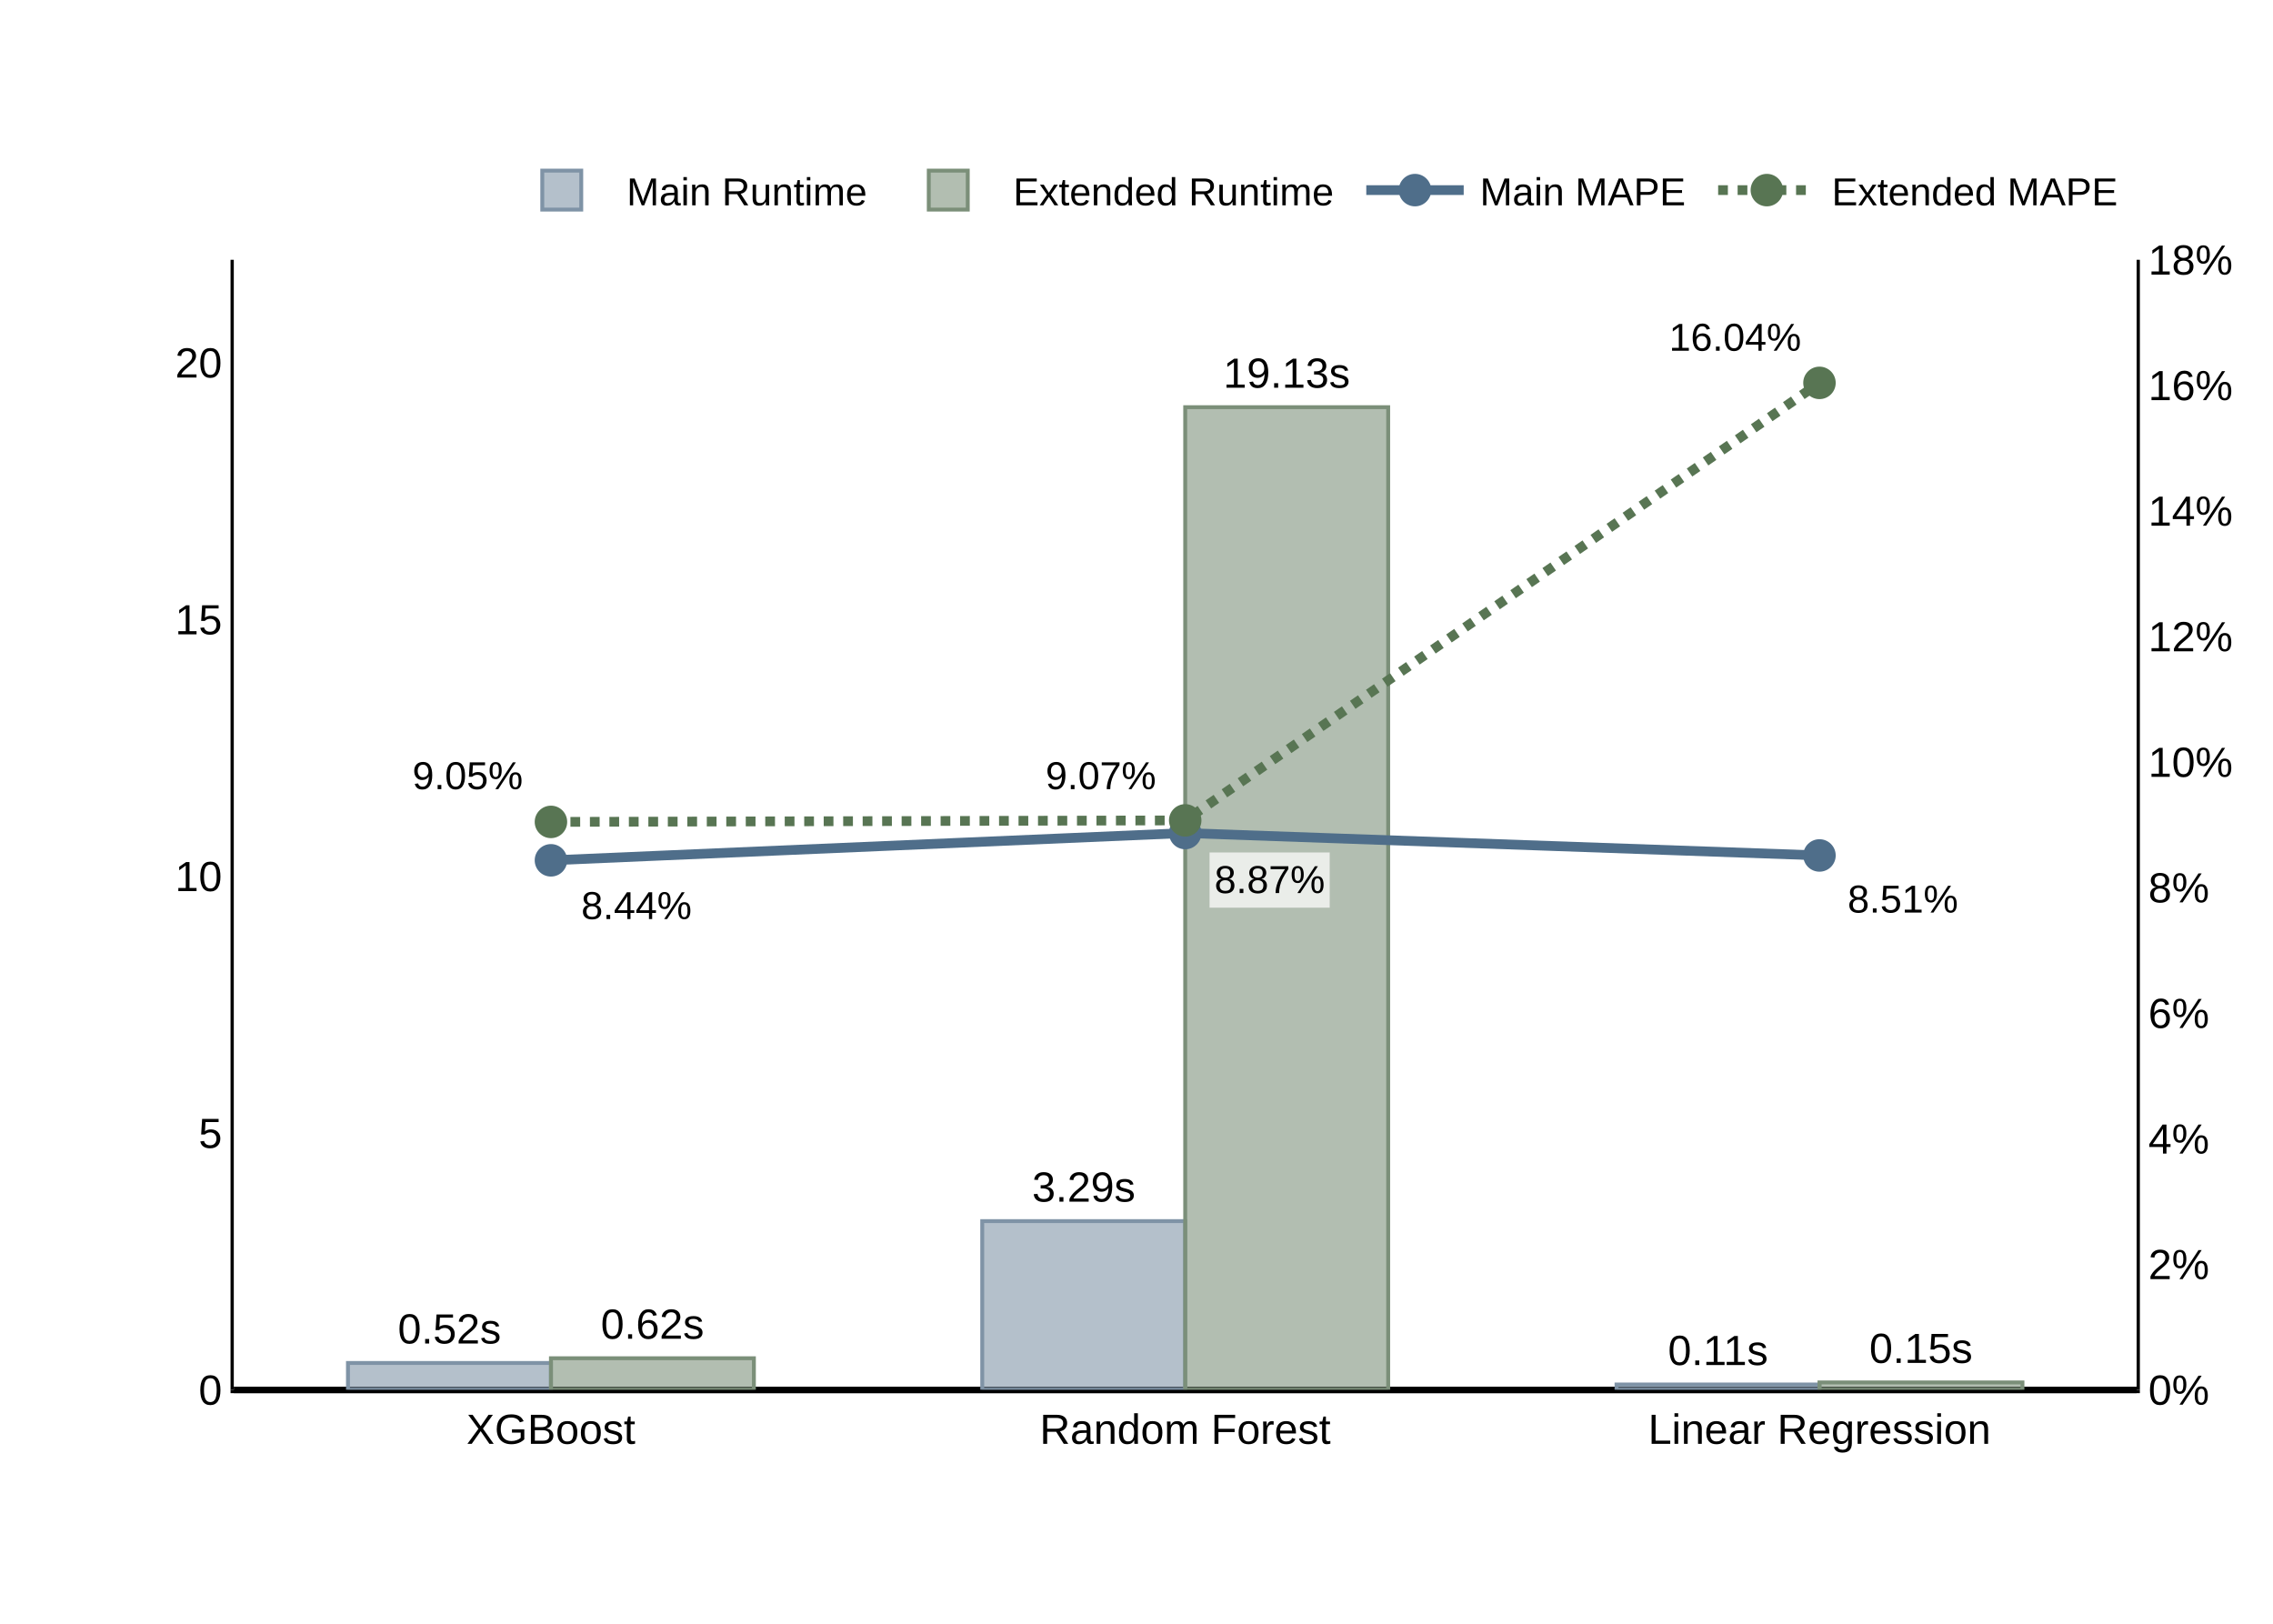
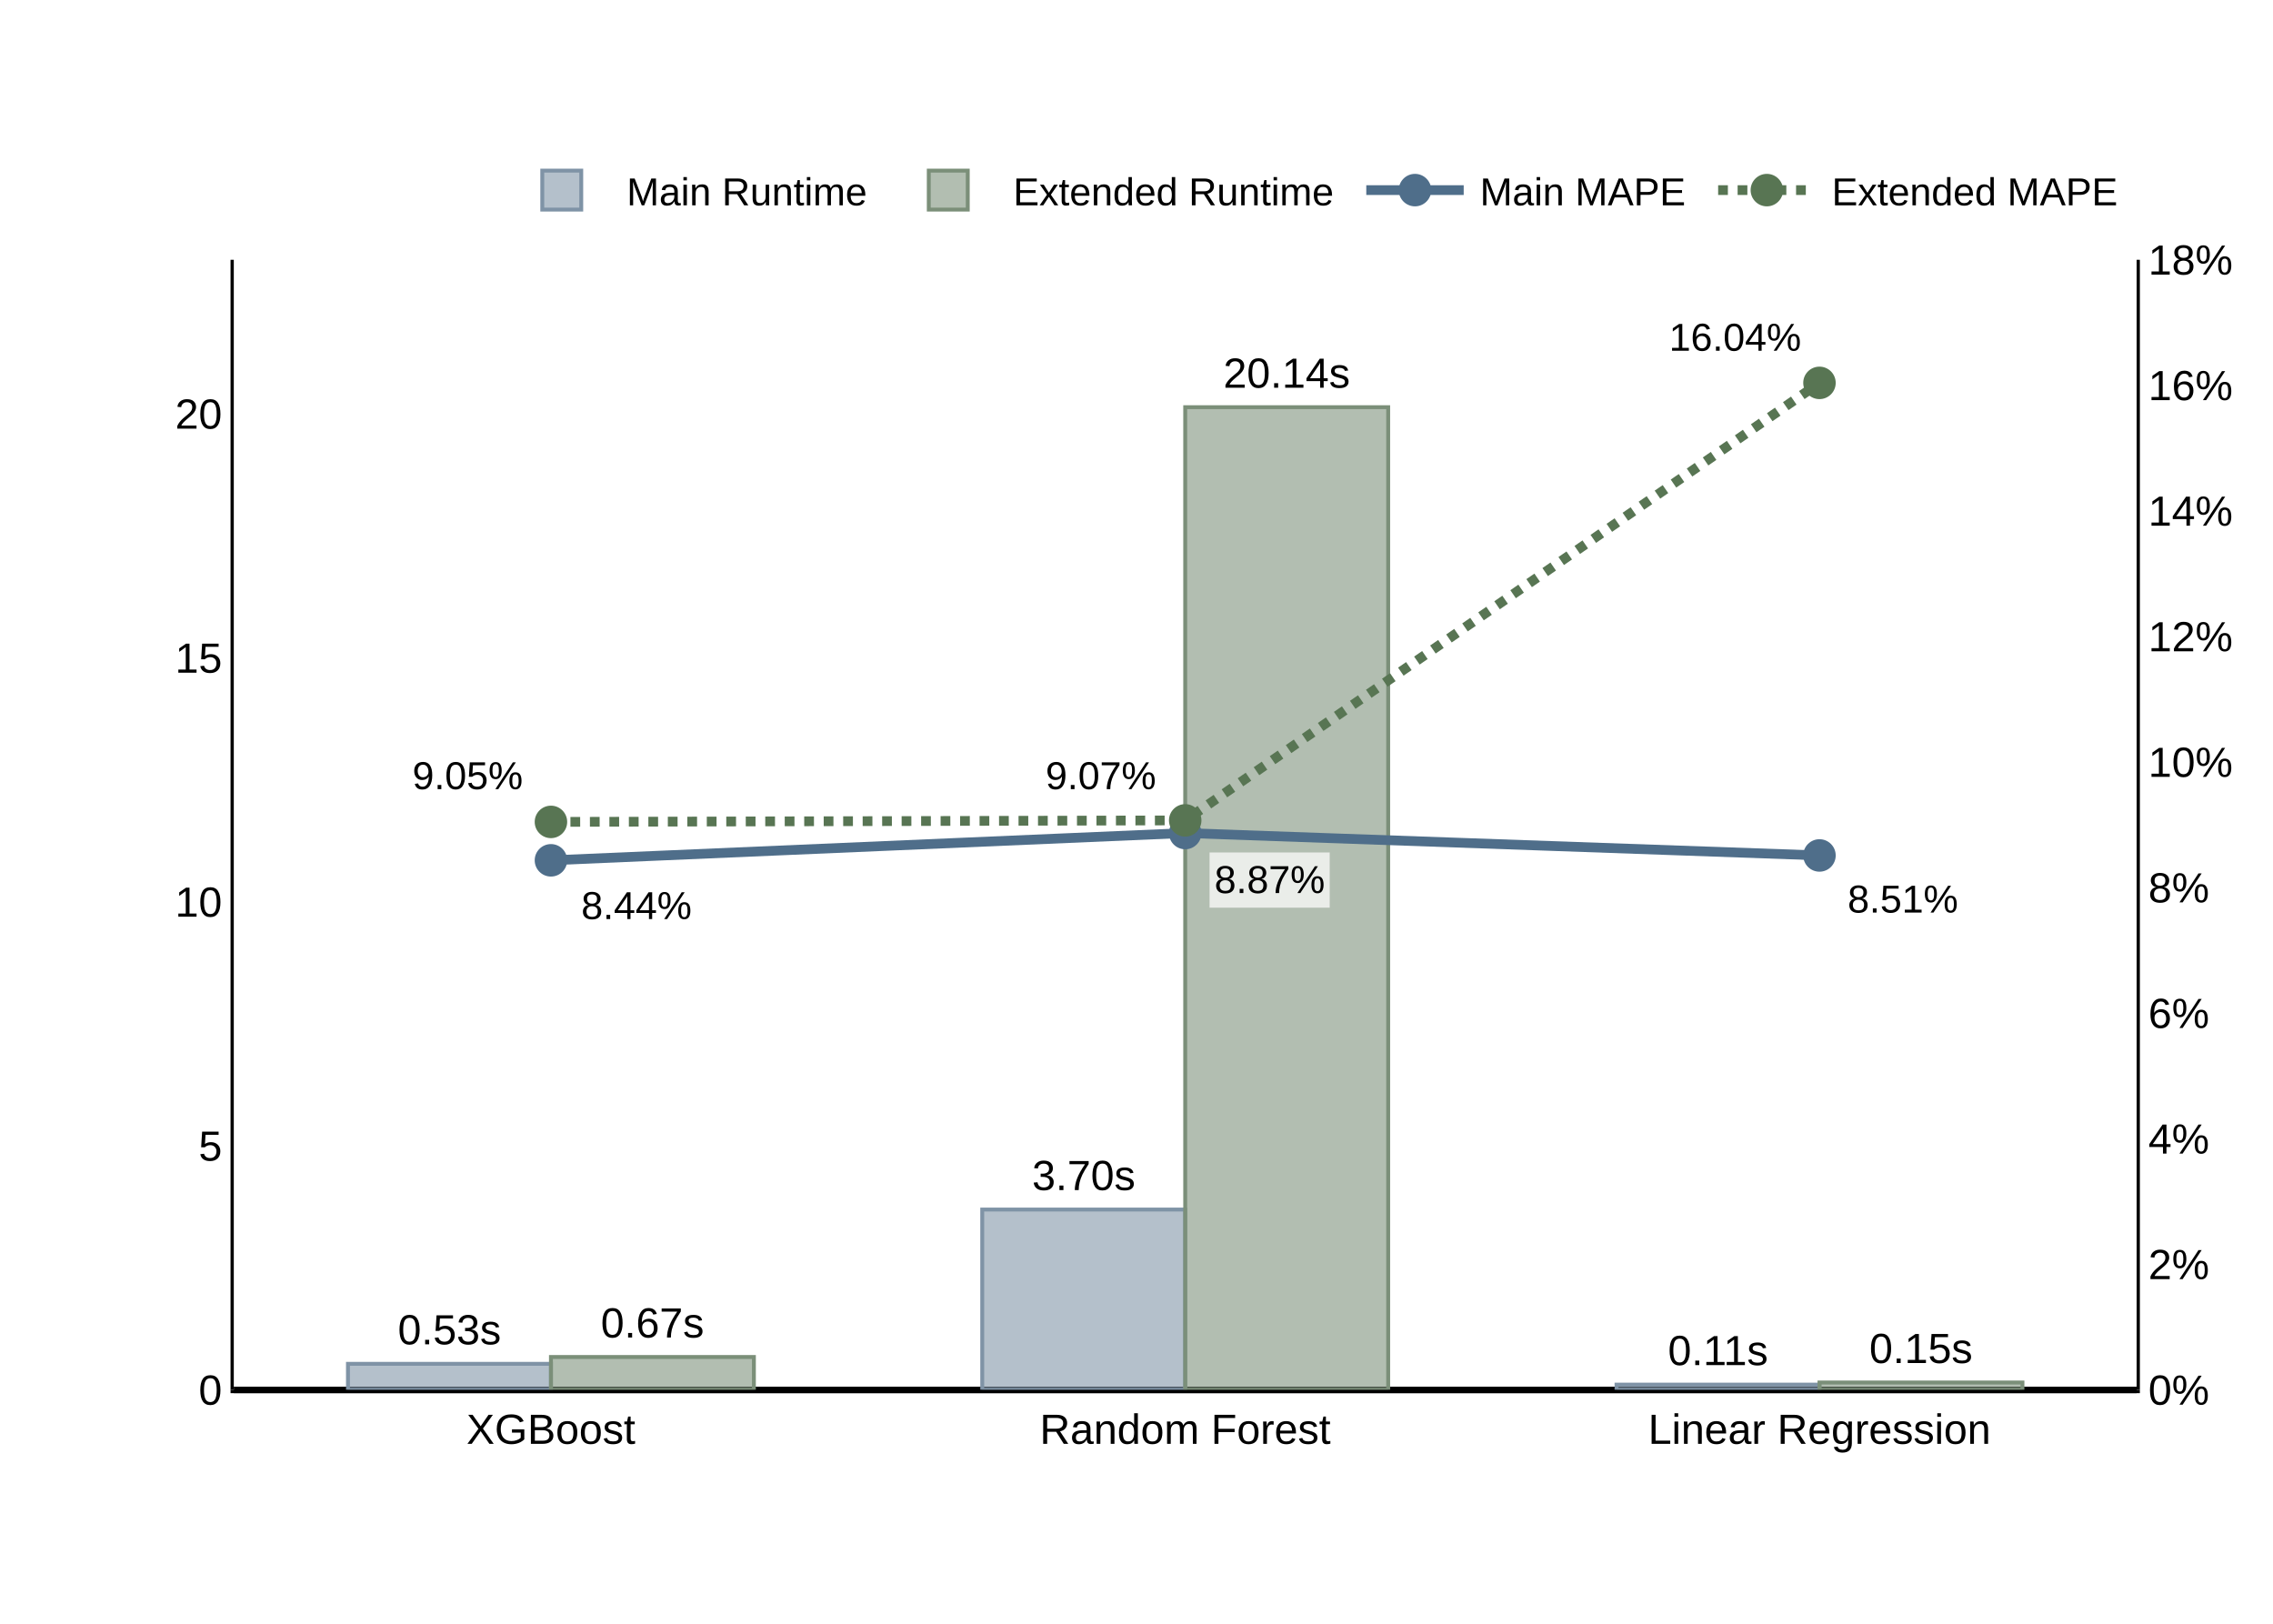
<svg xmlns="http://www.w3.org/2000/svg" class="main-svg" width="700" height="500" style="" viewBox="0 0 700 500">
  <rect x="0" y="0" width="700" height="500" style="fill: rgb(0, 0, 0); fill-opacity: 0;" />
-   <defs id="defs-82e096">
+   <defs id="defs-0f9fbd">
    <g class="clips">
-       <clipPath id="clip82e096xyplot" class="plotclip">
+       <clipPath id="clip0f9fbdxyplot" class="plotclip">
        <rect width="586" height="348" />
      </clipPath>
-       <clipPath id="clip82e096xy2plot" class="plotclip">
+       <clipPath id="clip0f9fbdxy2plot" class="plotclip">
        <rect width="586" height="348" />
      </clipPath>
-       <clipPath class="axesclip" id="clip82e096x">
+       <clipPath class="axesclip" id="clip0f9fbdx">
        <rect x="72" y="0" width="586" height="500" />
      </clipPath>
-       <clipPath class="axesclip" id="clip82e096y">
+       <clipPath class="axesclip" id="clip0f9fbdy">
        <rect x="0" y="80" width="700" height="348" />
      </clipPath>
-       <clipPath class="axesclip" id="clip82e096xy">
+       <clipPath class="axesclip" id="clip0f9fbdxy">
        <rect x="72" y="80" width="586" height="348" />
      </clipPath>
-       <clipPath class="axesclip" id="clip82e096y2">
+       <clipPath class="axesclip" id="clip0f9fbdy2">
        <rect x="0" y="80" width="700" height="348" />
      </clipPath>
-       <clipPath class="axesclip" id="clip82e096xy2">
+       <clipPath class="axesclip" id="clip0f9fbdxy2">
        <rect x="72" y="80" width="586" height="348" />
      </clipPath>
    </g>
    <g class="gradients" />
    <g class="patterns" />
  </defs>
  <g class="bglayer">
    <rect class="bg" x="72" y="80" width="586" height="348" style="fill: rgb(0, 0, 0); fill-opacity: 0; stroke-width: 0;" />
  </g>
  <g class="layer-below">
    <g class="imagelayer" />
    <g class="shapelayer" />
  </g>
  <g class="cartesianlayer">
    <g class="subplot xy">
      <g class="layer-subplot">
        <g class="shapelayer" />
        <g class="imagelayer" />
      </g>
      <g class="minor-gridlayer">
        <g class="x" />
        <g class="y" />
        <g class="y2" />
      </g>
      <g class="gridlayer">
        <g class="x" />
        <g class="y" />
        <g class="y2" />
      </g>
      <g class="zerolinelayer">
        <path class="yzl zl crisp" transform="translate(0,428)" d="M72,0h586" style="stroke: rgb(0, 0, 0); stroke-opacity: 1; stroke-width: 2px;" />
      </g>
      <g class="layer-between">
        <g class="shapelayer" />
        <g class="imagelayer" />
      </g>
      <path class="xlines-below" />
      <path class="ylines-below" />
      <g class="overlines-below">
        <path class="xy2-x" />
        <path class="xy2-y" />
      </g>
      <g class="xaxislayer-below" />
      <g class="yaxislayer-below" />
      <g class="overaxes-below">
        <g class="xy2-x" />
        <g class="xy2-y" />
      </g>
      <g class="overplot">
        <g class="xy" transform="translate(72,80)">
          <g class="barlayer mlayer">
            <g class="trace bars" style="opacity: 1;">
              <g class="points">
                <g class="point">
-                   <path d="M35.16,348V339.7H97.67V348Z" clip-path="url(#clip82e096xyplot)" style="vector-effect: none; opacity: 1; stroke-width: 1.2px; fill: rgb(127, 147, 166); fill-opacity: 0.58; stroke: rgb(127, 147, 166); stroke-opacity: 1;" />
-                   <text class="bartext bartext-outside" text-anchor="middle" data-notex="1" x="0" y="0" style="font-family: Arial; font-size: 13px; fill: rgb(0, 0, 0); fill-opacity: 1; white-space: pre;" transform="translate(66.415,333.7)">0.52s</text>
-                 </g>
-                 <g class="point">
-                   <path d="M230.49,348V296.02H293V348Z" clip-path="url(#clip82e096xyplot)" style="vector-effect: none; opacity: 1; stroke-width: 1.2px; fill: rgb(127, 147, 166); fill-opacity: 0.58; stroke: rgb(127, 147, 166); stroke-opacity: 1;" />
-                   <text class="bartext bartext-outside" text-anchor="middle" data-notex="1" x="0" y="0" style="font-family: Arial; font-size: 13px; fill: rgb(0, 0, 0); fill-opacity: 1; white-space: pre;" transform="translate(261.745,290.02)">3.29s</text>
-                 </g>
-                 <g class="point">
-                   <path d="M425.83,348V346.33H488.33V348Z" clip-path="url(#clip82e096xyplot)" style="vector-effect: none; opacity: 1; stroke-width: 1.2px; fill: rgb(127, 147, 166); fill-opacity: 0.58; stroke: rgb(127, 147, 166); stroke-opacity: 1;" />
-                   <text class="bartext bartext-outside" text-anchor="middle" data-notex="1" x="0" y="0" style="font-family: Arial; font-size: 13px; fill: rgb(0, 0, 0); fill-opacity: 1; white-space: pre;" transform="translate(457.08,340.33)">0.11s</text>
+                   <path d="M35.16,348V339.96H97.67V348Z" clip-path="url(#clip0f9fbdxyplot)" style="vector-effect: none; opacity: 1; stroke-width: 1.2px; fill: rgb(127, 147, 166); fill-opacity: 0.58; stroke: rgb(127, 147, 166); stroke-opacity: 1;" />
+                   <text class="bartext bartext-outside" text-anchor="middle" data-notex="1" x="0" y="0" style="font-family: Arial; font-size: 13px; fill: rgb(0, 0, 0); fill-opacity: 1; white-space: pre;" transform="translate(66.415,333.96)">0.53s</text>
+                 </g>
+                 <g class="point">
+                   <path d="M230.49,348V292.46H293V348Z" clip-path="url(#clip0f9fbdxyplot)" style="vector-effect: none; opacity: 1; stroke-width: 1.2px; fill: rgb(127, 147, 166); fill-opacity: 0.58; stroke: rgb(127, 147, 166); stroke-opacity: 1;" />
+                   <text class="bartext bartext-outside" text-anchor="middle" data-notex="1" x="0" y="0" style="font-family: Arial; font-size: 13px; fill: rgb(0, 0, 0); fill-opacity: 1; white-space: pre;" transform="translate(261.745,286.46)">3.70s</text>
+                 </g>
+                 <g class="point">
+                   <path d="M425.83,348V346.36H488.33V348Z" clip-path="url(#clip0f9fbdxyplot)" style="vector-effect: none; opacity: 1; stroke-width: 1.2px; fill: rgb(127, 147, 166); fill-opacity: 0.58; stroke: rgb(127, 147, 166); stroke-opacity: 1;" />
+                   <text class="bartext bartext-outside" text-anchor="middle" data-notex="1" x="0" y="0" style="font-family: Arial; font-size: 13px; fill: rgb(0, 0, 0); fill-opacity: 1; white-space: pre;" transform="translate(457.08,340.36)">0.11s</text>
                </g>
              </g>
            </g>
            <g class="trace bars" style="opacity: 1;">
              <g class="points">
                <g class="point">
-                   <path d="M97.67,348V338.24H160.17V348Z" clip-path="url(#clip82e096xyplot)" style="vector-effect: none; opacity: 1; stroke-width: 1.2px; fill: rgb(123, 143, 121); fill-opacity: 0.58; stroke: rgb(123, 143, 121); stroke-opacity: 1;" />
-                   <text class="bartext bartext-outside" text-anchor="middle" data-notex="1" x="0" y="0" style="font-family: Arial; font-size: 13px; fill: rgb(0, 0, 0); fill-opacity: 1; white-space: pre;" transform="translate(128.92,332.24)">0.62s</text>
-                 </g>
-                 <g class="point">
-                   <path d="M293,348V45.39H355.51V348Z" clip-path="url(#clip82e096xyplot)" style="vector-effect: none; opacity: 1; stroke-width: 1.2px; fill: rgb(123, 143, 121); fill-opacity: 0.58; stroke: rgb(123, 143, 121); stroke-opacity: 1;" />
-                   <text class="bartext bartext-outside" text-anchor="middle" data-notex="1" x="0" y="0" style="font-family: Arial; font-size: 13px; fill: rgb(0, 0, 0); fill-opacity: 1; white-space: pre;" transform="translate(324.255,39.39)">19.13s</text>
-                 </g>
-                 <g class="point">
-                   <path d="M488.33,348V345.69H550.84V348Z" clip-path="url(#clip82e096xyplot)" style="vector-effect: none; opacity: 1; stroke-width: 1.2px; fill: rgb(123, 143, 121); fill-opacity: 0.58; stroke: rgb(123, 143, 121); stroke-opacity: 1;" />
-                   <text class="bartext bartext-outside" text-anchor="middle" data-notex="1" x="0" y="0" style="font-family: Arial; font-size: 13px; fill: rgb(0, 0, 0); fill-opacity: 1; white-space: pre;" transform="translate(519.585,339.69)">0.15s</text>
+                   <path d="M97.67,348V337.86H160.17V348Z" clip-path="url(#clip0f9fbdxyplot)" style="vector-effect: none; opacity: 1; stroke-width: 1.2px; fill: rgb(123, 143, 121); fill-opacity: 0.58; stroke: rgb(123, 143, 121); stroke-opacity: 1;" />
+                   <text class="bartext bartext-outside" text-anchor="middle" data-notex="1" x="0" y="0" style="font-family: Arial; font-size: 13px; fill: rgb(0, 0, 0); fill-opacity: 1; white-space: pre;" transform="translate(128.92,331.86)">0.67s</text>
+                 </g>
+                 <g class="point">
+                   <path d="M293,348V45.39H355.51V348Z" clip-path="url(#clip0f9fbdxyplot)" style="vector-effect: none; opacity: 1; stroke-width: 1.2px; fill: rgb(123, 143, 121); fill-opacity: 0.58; stroke: rgb(123, 143, 121); stroke-opacity: 1;" />
+                   <text class="bartext bartext-outside" text-anchor="middle" data-notex="1" x="0" y="0" style="font-family: Arial; font-size: 13px; fill: rgb(0, 0, 0); fill-opacity: 1; white-space: pre;" transform="translate(324.255,39.39)">20.14s</text>
+                 </g>
+                 <g class="point">
+                   <path d="M488.33,348V345.72H550.84V348Z" clip-path="url(#clip0f9fbdxyplot)" style="vector-effect: none; opacity: 1; stroke-width: 1.2px; fill: rgb(123, 143, 121); fill-opacity: 0.58; stroke: rgb(123, 143, 121); stroke-opacity: 1;" />
+                   <text class="bartext bartext-outside" text-anchor="middle" data-notex="1" x="0" y="0" style="font-family: Arial; font-size: 13px; fill: rgb(0, 0, 0); fill-opacity: 1; white-space: pre;" transform="translate(519.585,339.72)">0.15s</text>
                </g>
              </g>
            </g>
          </g>
        </g>
        <g class="xy2" transform="translate(72,80)">
          <g class="scatterlayer mlayer">
-             <g class="trace scatter trace9a863a" style="stroke-miterlimit: 2; opacity: 1;">
-               <g class="fills" clip-path="url(#clip82e096xy2plot)" />
+             <g class="trace scatter tracedb1e8e" style="stroke-miterlimit: 2; opacity: 1;">
+               <g class="fills" clip-path="url(#clip0f9fbdxy2plot)" />
              <g class="errorbars" />
              <g class="lines">
-                 <path class="js-line" d="M97.67,184.92L293,176.52L488.33,183.42" clip-path="url(#clip82e096xy2plot)" style="vector-effect: none; fill: none; stroke: rgb(79, 110, 138); stroke-opacity: 1; stroke-width: 3px; opacity: 1;" />
+                 <path class="js-line" d="M97.67,184.92L293,176.52L488.33,183.42" clip-path="url(#clip0f9fbdxy2plot)" style="vector-effect: none; fill: none; stroke: rgb(79, 110, 138); stroke-opacity: 1; stroke-width: 3px; opacity: 1;" />
              </g>
              <g class="points">
                <path class="point" transform="translate(97.67,184.92)" d="M5,0A5,5 0 1,1 0,-5A5,5 0 0,1 5,0Z" style="opacity: 1; stroke-width: 0px; fill: rgb(79, 110, 138); fill-opacity: 1;" />
                <path class="point" transform="translate(293,176.52)" d="M5,0A5,5 0 1,1 0,-5A5,5 0 0,1 5,0Z" style="opacity: 1; stroke-width: 0px; fill: rgb(79, 110, 138); fill-opacity: 1;" />
                <path class="point" transform="translate(488.33,183.42)" d="M5,0A5,5 0 1,1 0,-5A5,5 0 0,1 5,0Z" style="opacity: 1; stroke-width: 0px; fill: rgb(79, 110, 138); fill-opacity: 1;" />
              </g>
              <g class="text" />
            </g>
-             <g class="trace scatter trace4a6866" style="stroke-miterlimit: 2; opacity: 1;">
-               <g class="fills" clip-path="url(#clip82e096xy2plot)" />
+             <g class="trace scatter trace42ce75" style="stroke-miterlimit: 2; opacity: 1;">
+               <g class="fills" clip-path="url(#clip0f9fbdxy2plot)" />
              <g class="errorbars" />
              <g class="lines">
-                 <path class="js-line" d="M97.67,173.09L293,172.62L488.33,37.9" clip-path="url(#clip82e096xy2plot)" style="vector-effect: none; fill: none; stroke: rgb(88, 117, 83); stroke-opacity: 1; stroke-dasharray: 3px, 3px; stroke-width: 3px; opacity: 1;" />
+                 <path class="js-line" d="M97.67,173.09L293,172.62L488.33,37.9" clip-path="url(#clip0f9fbdxy2plot)" style="vector-effect: none; fill: none; stroke: rgb(88, 117, 83); stroke-opacity: 1; stroke-dasharray: 3px, 3px; stroke-width: 3px; opacity: 1;" />
              </g>
              <g class="points">
                <path class="point" transform="translate(97.67,173.09)" d="M5,0A5,5 0 1,1 0,-5A5,5 0 0,1 5,0Z" style="opacity: 1; stroke-width: 0px; fill: rgb(88, 117, 83); fill-opacity: 1;" />
                <path class="point" transform="translate(293,172.62)" d="M5,0A5,5 0 1,1 0,-5A5,5 0 0,1 5,0Z" style="opacity: 1; stroke-width: 0px; fill: rgb(88, 117, 83); fill-opacity: 1;" />
                <path class="point" transform="translate(488.33,37.9)" d="M5,0A5,5 0 1,1 0,-5A5,5 0 0,1 5,0Z" style="opacity: 1; stroke-width: 0px; fill: rgb(88, 117, 83); fill-opacity: 1;" />
              </g>
              <g class="text" />
            </g>
          </g>
        </g>
      </g>
      <g class="zerolinelayer-above" />
      <path class="xlines-above crisp" d="M71,428.5H659" style="fill: none; stroke-width: 1px; stroke: rgb(0, 0, 0); stroke-opacity: 1;" />
      <path class="ylines-above crisp" d="M71.5,80V428" style="fill: none; stroke-width: 1px; stroke: rgb(0, 0, 0); stroke-opacity: 1;" />
      <g class="overlines-above">
        <path class="xy2-x crisp" d="M0,0" style="fill: none;" />
        <path class="xy2-y crisp" d="M658.5,80V428" style="fill: none; stroke-width: 1px; stroke: rgb(0, 0, 0); stroke-opacity: 1;" />
      </g>
      <g class="xaxislayer-above">
        <g class="xtick">
          <text text-anchor="middle" x="0" y="444.6" transform="translate(169.67,0)" style="font-family: Arial; font-size: 13px; fill: rgb(0, 0, 0); fill-opacity: 1; white-space: pre;">XGBoost</text>
        </g>
        <g class="xtick">
          <text text-anchor="middle" x="0" y="444.6" transform="translate(365,0)" style="font-family: Arial; font-size: 13px; fill: rgb(0, 0, 0); fill-opacity: 1; white-space: pre;">Random Forest</text>
        </g>
        <g class="xtick">
          <text text-anchor="middle" x="0" y="444.6" transform="translate(560.33,0)" style="font-family: Arial; font-size: 13px; fill: rgb(0, 0, 0); fill-opacity: 1; white-space: pre;">Linear Regression</text>
        </g>
      </g>
      <g class="yaxislayer-above">
        <g class="ytick">
          <text text-anchor="end" x="68.4" y="4.55" transform="translate(0,428)" style="font-family: Arial; font-size: 13px; fill: rgb(0, 0, 0); fill-opacity: 1; white-space: pre;">0</text>
        </g>
        <g class="ytick">
-           <text text-anchor="end" x="68.4" y="4.55" style="font-family: Arial; font-size: 13px; fill: rgb(0, 0, 0); fill-opacity: 1; white-space: pre;" transform="translate(0,348.93)">5</text>
-         </g>
-         <g class="ytick">
-           <text text-anchor="end" x="68.4" y="4.55" style="font-family: Arial; font-size: 13px; fill: rgb(0, 0, 0); fill-opacity: 1; white-space: pre;" transform="translate(0,269.85)">10</text>
-         </g>
-         <g class="ytick">
-           <text text-anchor="end" x="68.4" y="4.55" style="font-family: Arial; font-size: 13px; fill: rgb(0, 0, 0); fill-opacity: 1; white-space: pre;" transform="translate(0,190.78)">15</text>
-         </g>
-         <g class="ytick">
-           <text text-anchor="end" x="68.4" y="4.55" style="font-family: Arial; font-size: 13px; fill: rgb(0, 0, 0); fill-opacity: 1; white-space: pre;" transform="translate(0,111.7)">20</text>
+           <text text-anchor="end" x="68.4" y="4.55" style="font-family: Arial; font-size: 13px; fill: rgb(0, 0, 0); fill-opacity: 1; white-space: pre;" transform="translate(0,352.86)">5</text>
+         </g>
+         <g class="ytick">
+           <text text-anchor="end" x="68.4" y="4.55" style="font-family: Arial; font-size: 13px; fill: rgb(0, 0, 0); fill-opacity: 1; white-space: pre;" transform="translate(0,277.73)">10</text>
+         </g>
+         <g class="ytick">
+           <text text-anchor="end" x="68.4" y="4.55" style="font-family: Arial; font-size: 13px; fill: rgb(0, 0, 0); fill-opacity: 1; white-space: pre;" transform="translate(0,202.59)">15</text>
+         </g>
+         <g class="ytick">
+           <text text-anchor="end" x="68.4" y="4.55" style="font-family: Arial; font-size: 13px; fill: rgb(0, 0, 0); fill-opacity: 1; white-space: pre;" transform="translate(0,127.45)">20</text>
        </g>
      </g>
      <g class="overaxes-above">
        <g class="xy2-x" />
        <g class="xy2-y">
          <g class="y2tick">
            <text text-anchor="start" x="661.6" y="4.55" transform="translate(0,428)" style="font-family: Arial; font-size: 13px; fill: rgb(0, 0, 0); fill-opacity: 1; white-space: pre;">0%</text>
          </g>
          <g class="y2tick">
            <text text-anchor="start" x="661.6" y="4.55" style="font-family: Arial; font-size: 13px; fill: rgb(0, 0, 0); fill-opacity: 1; white-space: pre;" transform="translate(0,389.33)">2%</text>
          </g>
          <g class="y2tick">
            <text text-anchor="start" x="661.6" y="4.55" style="font-family: Arial; font-size: 13px; fill: rgb(0, 0, 0); fill-opacity: 1; white-space: pre;" transform="translate(0,350.67)">4%</text>
          </g>
          <g class="y2tick">
            <text text-anchor="start" x="661.6" y="4.55" style="font-family: Arial; font-size: 13px; fill: rgb(0, 0, 0); fill-opacity: 1; white-space: pre;" transform="translate(0,312)">6%</text>
          </g>
          <g class="y2tick">
            <text text-anchor="start" x="661.6" y="4.55" style="font-family: Arial; font-size: 13px; fill: rgb(0, 0, 0); fill-opacity: 1; white-space: pre;" transform="translate(0,273.33)">8%</text>
          </g>
          <g class="y2tick">
            <text text-anchor="start" x="661.6" y="4.55" style="font-family: Arial; font-size: 13px; fill: rgb(0, 0, 0); fill-opacity: 1; white-space: pre;" transform="translate(0,234.67)">10%</text>
          </g>
          <g class="y2tick">
            <text text-anchor="start" x="661.6" y="4.55" style="font-family: Arial; font-size: 13px; fill: rgb(0, 0, 0); fill-opacity: 1; white-space: pre;" transform="translate(0,196)">12%</text>
          </g>
          <g class="y2tick">
            <text text-anchor="start" x="661.6" y="4.55" style="font-family: Arial; font-size: 13px; fill: rgb(0, 0, 0); fill-opacity: 1; white-space: pre;" transform="translate(0,157.33)">14%</text>
          </g>
          <g class="y2tick">
            <text text-anchor="start" x="661.6" y="4.55" style="font-family: Arial; font-size: 13px; fill: rgb(0, 0, 0); fill-opacity: 1; white-space: pre;" transform="translate(0,118.67)">16%</text>
          </g>
          <g class="y2tick">
            <text text-anchor="start" x="661.6" y="4.55" style="font-family: Arial; font-size: 13px; fill: rgb(0, 0, 0); fill-opacity: 1; white-space: pre;" transform="translate(0,80)">18%</text>
          </g>
        </g>
      </g>
    </g>
    <g class="subplot xy2" />
  </g>
  <g class="polarlayer" />
  <g class="smithlayer" />
  <g class="ternarylayer" />
  <g class="geolayer" />
  <g class="funnelarealayer" />
  <g class="pielayer" />
  <g class="iciclelayer" />
  <g class="treemaplayer" />
  <g class="sunburstlayer" />
  <g class="glimages" />
-   <defs id="topdefs-82e096">
+   <defs id="topdefs-0f9fbd">
    <g class="clips" />
-     <clipPath id="legend82e096">
+     <clipPath id="legend0f9fbd">
      <rect width="505" height="29" x="0" y="0" />
    </clipPath>
  </defs>
  <g class="layer-above">
    <g class="imagelayer" />
    <g class="shapelayer" />
  </g>
  <g class="infolayer">
    <g class="legend" pointer-events="all" transform="translate(153,44.04)">
      <rect class="bg" shape-rendering="crispEdges" style="stroke: rgb(0, 0, 0); stroke-opacity: 0; fill: rgb(0, 0, 0); fill-opacity: 0; stroke-width: 0px;" width="505" height="29" x="0" y="0" />
-       <g class="scrollbox" transform="" clip-path="url(#legend82e096)">
+       <g class="scrollbox" transform="" clip-path="url(#legend0f9fbd)">
        <g class="groups">
          <g class="traces" transform="translate(0,14.5)" style="opacity: 1;">
            <text class="legendtext" text-anchor="start" x="40" y="4.68" style="font-family: Arial; font-size: 12px; fill: rgb(0, 0, 0); fill-opacity: 1; white-space: pre;">Main Runtime</text>
            <g class="layers" style="opacity: 1;">
              <g class="legendfill" />
              <g class="legendlines" />
              <g class="legendsymbols">
                <g class="legendpoints">
                  <path class="legendundefined" d="M6,6H-6V-6H6Z" transform="translate(20,0)" style="stroke-width: 1.2px; fill: rgb(127, 147, 166); fill-opacity: 0.58; stroke: rgb(127, 147, 166); stroke-opacity: 1;" />
                </g>
              </g>
            </g>
            <rect class="legendtoggle" x="0" y="-9.5" width="116.531" height="19" style="fill: rgb(0, 0, 0); fill-opacity: 0;" />
          </g>
          <g class="traces" transform="translate(119.0312,14.5)" style="opacity: 1;">
            <text class="legendtext" text-anchor="start" x="40" y="4.68" style="font-family: Arial; font-size: 12px; fill: rgb(0, 0, 0); fill-opacity: 1; white-space: pre;">Extended Runtime</text>
            <g class="layers" style="opacity: 1;">
              <g class="legendfill" />
              <g class="legendlines" />
              <g class="legendsymbols">
                <g class="legendpoints">
                  <path class="legendundefined" d="M6,6H-6V-6H6Z" transform="translate(20,0)" style="stroke-width: 1.2px; fill: rgb(123, 143, 121); fill-opacity: 0.58; stroke: rgb(123, 143, 121); stroke-opacity: 1;" />
                </g>
              </g>
            </g>
            <rect class="legendtoggle" x="0" y="-9.5" width="141.234" height="19" style="fill: rgb(0, 0, 0); fill-opacity: 0;" />
          </g>
          <g class="traces" transform="translate(262.7656,14.5)" style="opacity: 1;">
            <text class="legendtext" text-anchor="start" x="40" y="4.68" style="font-family: Arial; font-size: 12px; fill: rgb(0, 0, 0); fill-opacity: 1; white-space: pre;">Main MAPE</text>
            <g class="layers" style="opacity: 1;">
              <g class="legendfill" />
              <g class="legendlines">
                <path class="js-line" d="M5,0h30" style="fill: none; stroke: rgb(79, 110, 138); stroke-opacity: 1; stroke-width: 3px;" />
              </g>
              <g class="legendsymbols">
                <g class="legendpoints">
                  <path class="scatterpts" transform="translate(20,0)" d="M5,0A5,5 0 1,1 0,-5A5,5 0 0,1 5,0Z" style="opacity: 1; stroke-width: 0px; fill: rgb(79, 110, 138); fill-opacity: 1;" />
                </g>
              </g>
            </g>
            <rect class="legendtoggle" x="0" y="-9.5" width="105.859" height="19" style="fill: rgb(0, 0, 0); fill-opacity: 0;" />
          </g>
          <g class="traces" transform="translate(371.125,14.5)" style="opacity: 1;">
            <text class="legendtext" text-anchor="start" x="40" y="4.68" style="font-family: Arial; font-size: 12px; fill: rgb(0, 0, 0); fill-opacity: 1; white-space: pre;">Extended MAPE</text>
            <g class="layers" style="opacity: 1;">
              <g class="legendfill" />
              <g class="legendlines">
                <path class="js-line" d="M5,0h30" style="fill: none; stroke: rgb(88, 117, 83); stroke-opacity: 1; stroke-dasharray: 3px, 3px; stroke-width: 3px;" />
              </g>
              <g class="legendsymbols">
                <g class="legendpoints">
                  <path class="scatterpts" transform="translate(20,0)" d="M5,0A5,5 0 1,1 0,-5A5,5 0 0,1 5,0Z" style="opacity: 1; stroke-width: 0px; fill: rgb(88, 117, 83); fill-opacity: 1;" />
                </g>
              </g>
            </g>
            <rect class="legendtoggle" x="0" y="-9.5" width="130.562" height="19" style="fill: rgb(0, 0, 0); fill-opacity: 0;" />
          </g>
        </g>
      </g>
      <rect class="scrollbar" rx="20" ry="3" width="0" height="0" style="fill: rgb(128, 139, 164); fill-opacity: 1;" x="0" y="0" />
    </g>
    <g class="g-gtitle" />
    <g class="g-xtitle" />
    <g class="g-ytitle" />
    <g class="g-y2title" />
    <g class="annotation" data-index="0" style="opacity: 1;">
      <g class="annotation-text-g" transform="rotate(0,195.67,278.92)">
        <g class="cursor-pointer" transform="translate(177,270)">
          <rect class="bg" x="0.5" y="0.5" width="37" height="17" style="stroke-width: 1px; stroke: rgb(0, 0, 0); stroke-opacity: 0; fill: rgb(255, 255, 255); fill-opacity: 0.72;" />
          <text class="annotation-text" text-anchor="middle" x="19.016" y="13" style="font-family: Arial; font-size: 12px; fill: rgb(0, 0, 0); fill-opacity: 1; white-space: pre;">8.44%</text>
        </g>
      </g>
    </g>
    <g class="annotation" data-index="1" style="opacity: 1;">
      <g class="annotation-text-g" transform="rotate(0,143.67,239.09)">
        <g class="cursor-pointer" transform="translate(125,230)">
          <rect class="bg" x="0.5" y="0.5" width="37" height="17" style="stroke-width: 1px; stroke: rgb(0, 0, 0); stroke-opacity: 0; fill: rgb(255, 255, 255); fill-opacity: 0.72;" />
          <text class="annotation-text" text-anchor="middle" x="19.016" y="13" style="font-family: Arial; font-size: 12px; fill: rgb(0, 0, 0); fill-opacity: 1; white-space: pre;">9.05%</text>
        </g>
      </g>
    </g>
    <g class="annotation" data-index="2" style="opacity: 1;">
      <g class="annotation-text-g" transform="rotate(0,391,270.52)">
        <g class="cursor-pointer" transform="translate(372,262)">
          <rect class="bg" x="0.5" y="0.5" width="37" height="17" style="stroke-width: 1px; stroke: rgb(0, 0, 0); stroke-opacity: 0; fill: rgb(255, 255, 255); fill-opacity: 0.72;" />
          <text class="annotation-text" text-anchor="middle" x="19.016" y="13" style="font-family: Arial; font-size: 12px; fill: rgb(0, 0, 0); fill-opacity: 1; white-space: pre;">8.87%</text>
        </g>
      </g>
    </g>
    <g class="annotation" data-index="3" style="opacity: 1;">
      <g class="annotation-text-g" transform="rotate(0,339,238.62)">
        <g class="cursor-pointer" transform="translate(320,230)">
          <rect class="bg" x="0.5" y="0.5" width="37" height="17" style="stroke-width: 1px; stroke: rgb(0, 0, 0); stroke-opacity: 0; fill: rgb(255, 255, 255); fill-opacity: 0.72;" />
          <text class="annotation-text" text-anchor="middle" x="19.016" y="13" style="font-family: Arial; font-size: 12px; fill: rgb(0, 0, 0); fill-opacity: 1; white-space: pre;">9.07%</text>
        </g>
      </g>
    </g>
    <g class="annotation" data-index="4" style="opacity: 1;">
      <g class="annotation-text-g" transform="rotate(0,586.33,277.42)">
        <g class="cursor-pointer" transform="translate(567,268)">
          <rect class="bg" x="0.5" y="0.5" width="37" height="17" style="stroke-width: 1px; stroke: rgb(0, 0, 0); stroke-opacity: 0; fill: rgb(255, 255, 255); fill-opacity: 0.72;" />
          <text class="annotation-text" text-anchor="middle" x="19.016" y="13" style="font-family: Arial; font-size: 12px; fill: rgb(0, 0, 0); fill-opacity: 1; white-space: pre;">8.51%</text>
        </g>
      </g>
    </g>
    <g class="annotation" data-index="5" style="opacity: 1;">
      <g class="annotation-text-g" transform="rotate(0,534.33,103.9)">
        <g class="cursor-pointer" transform="translate(512,95)">
          <rect class="bg" x="0.5" y="0.5" width="44" height="17" style="stroke-width: 1px; stroke: rgb(0, 0, 0); stroke-opacity: 0; fill: rgb(255, 255, 255); fill-opacity: 0.72;" />
          <text class="annotation-text" text-anchor="middle" x="22.359" y="13" style="font-family: Arial; font-size: 12px; fill: rgb(0, 0, 0); fill-opacity: 1; white-space: pre;">16.04%</text>
        </g>
      </g>
    </g>
  </g>
</svg>
